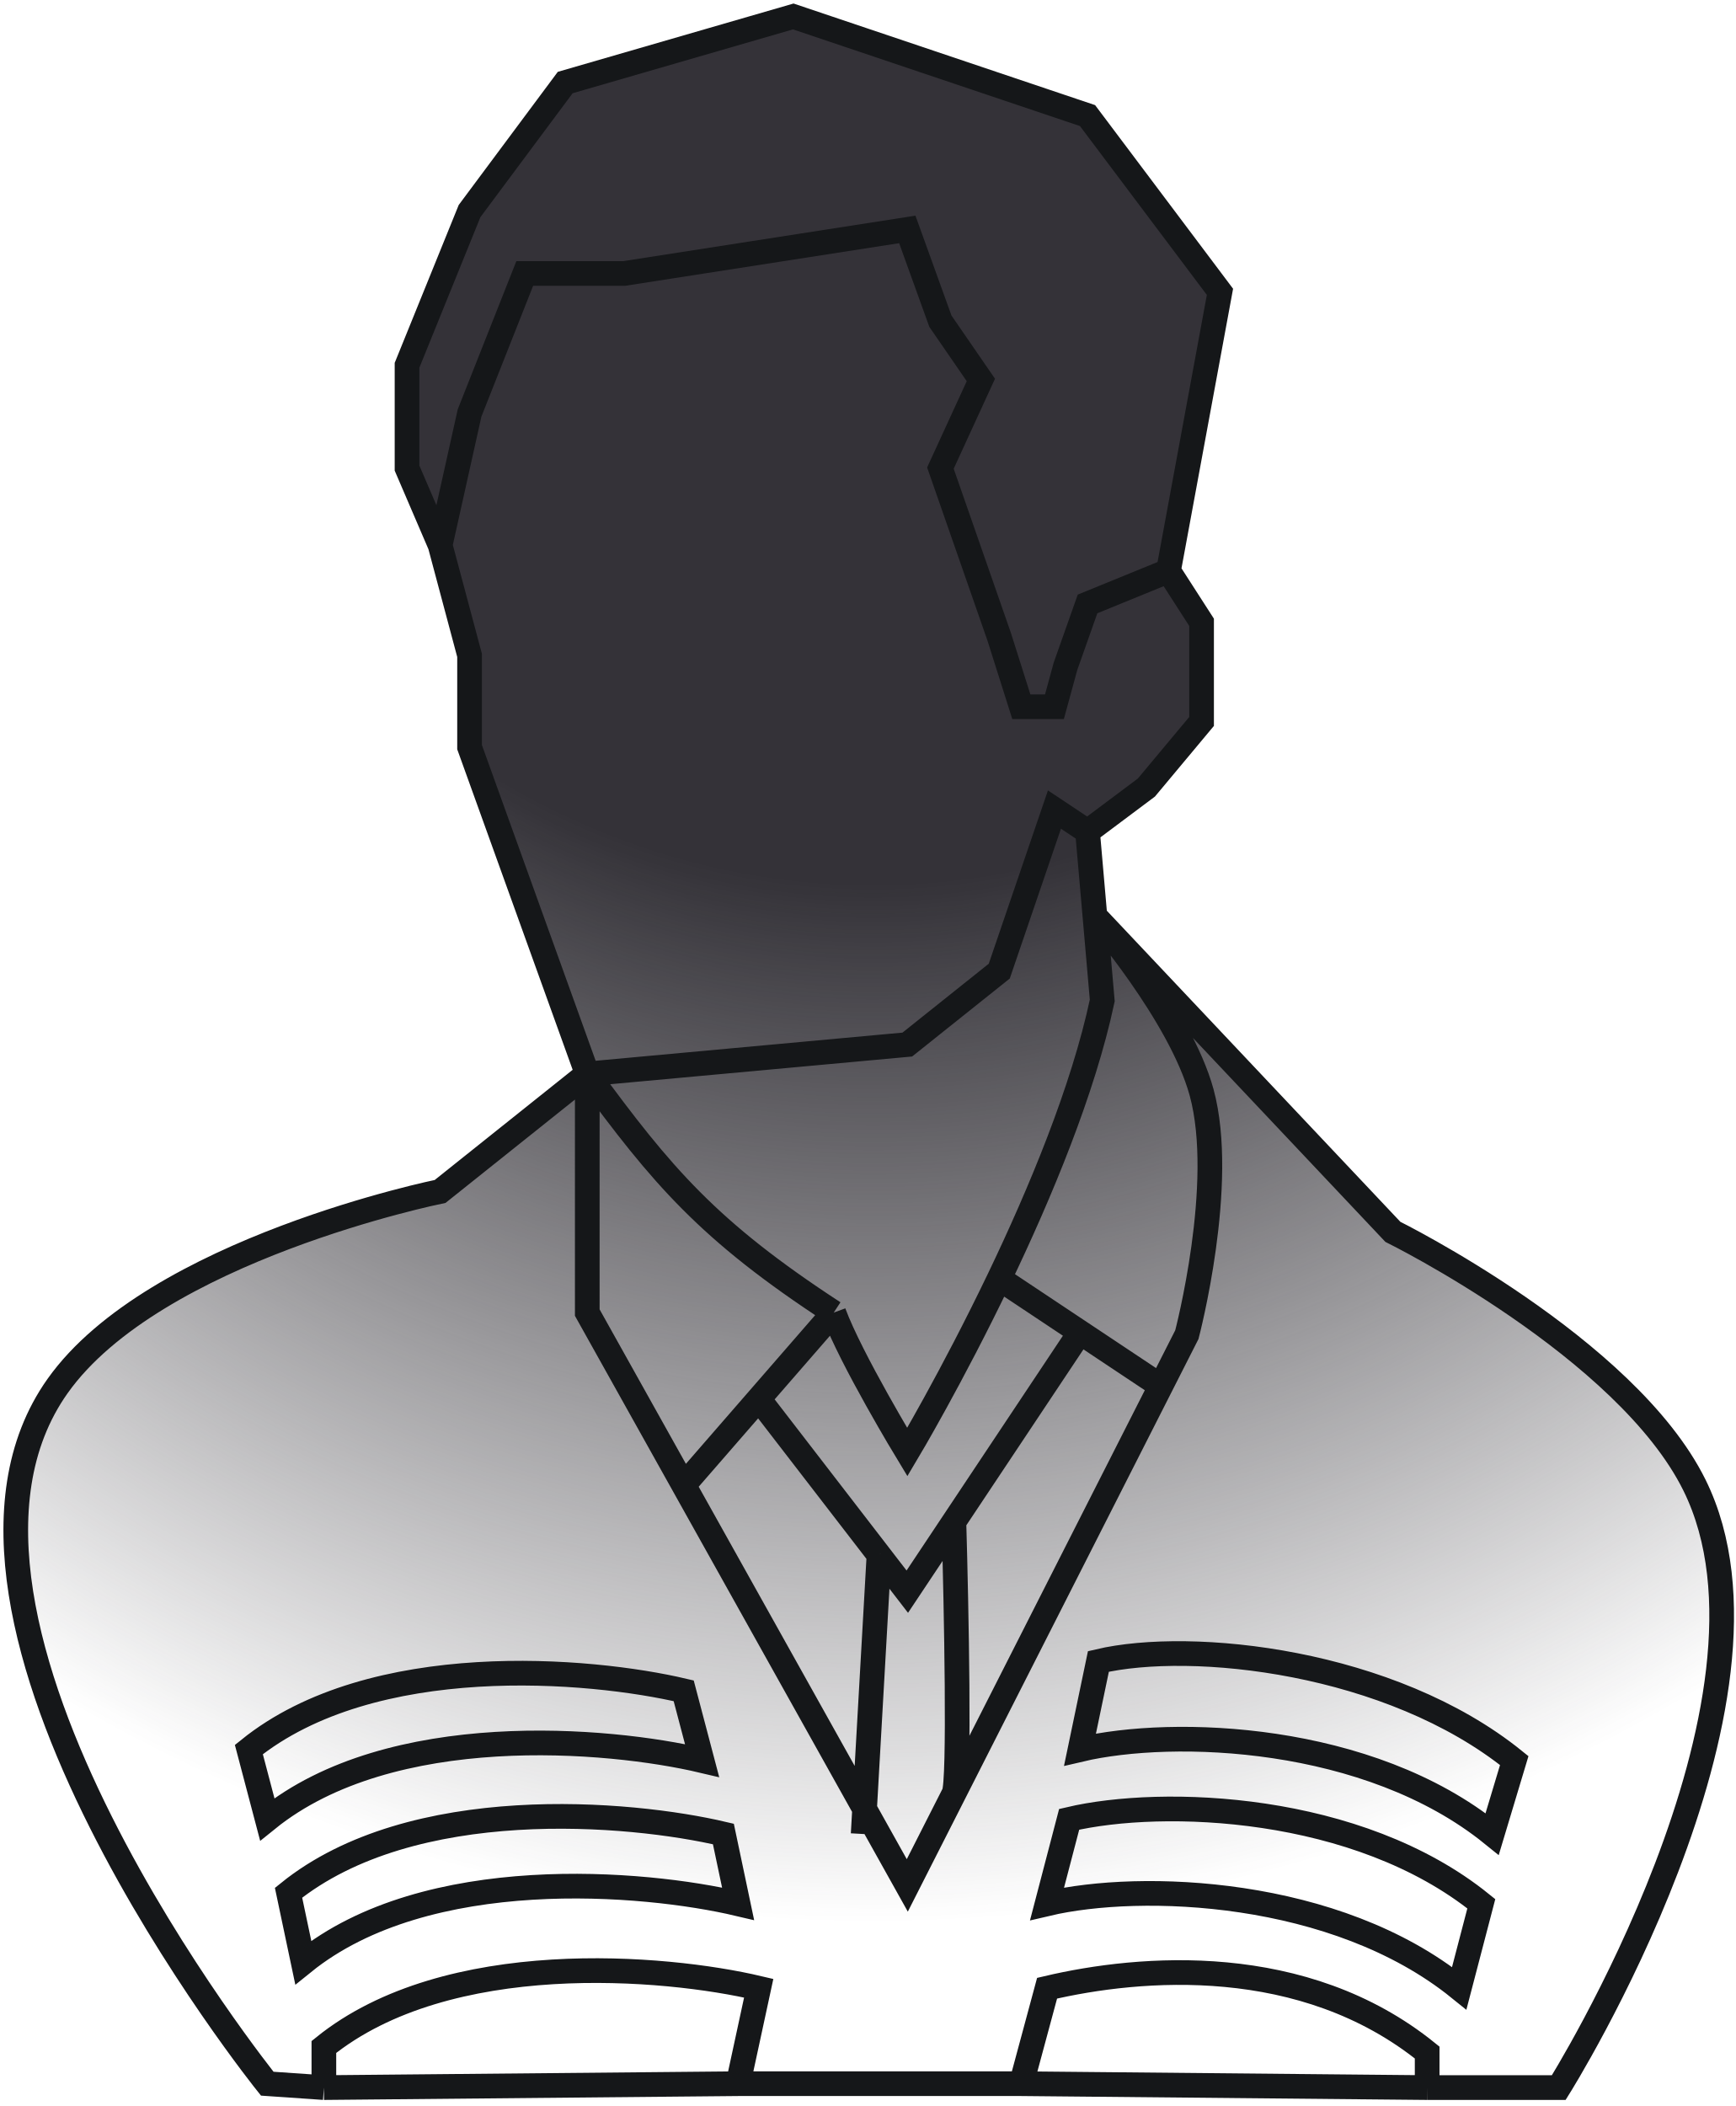
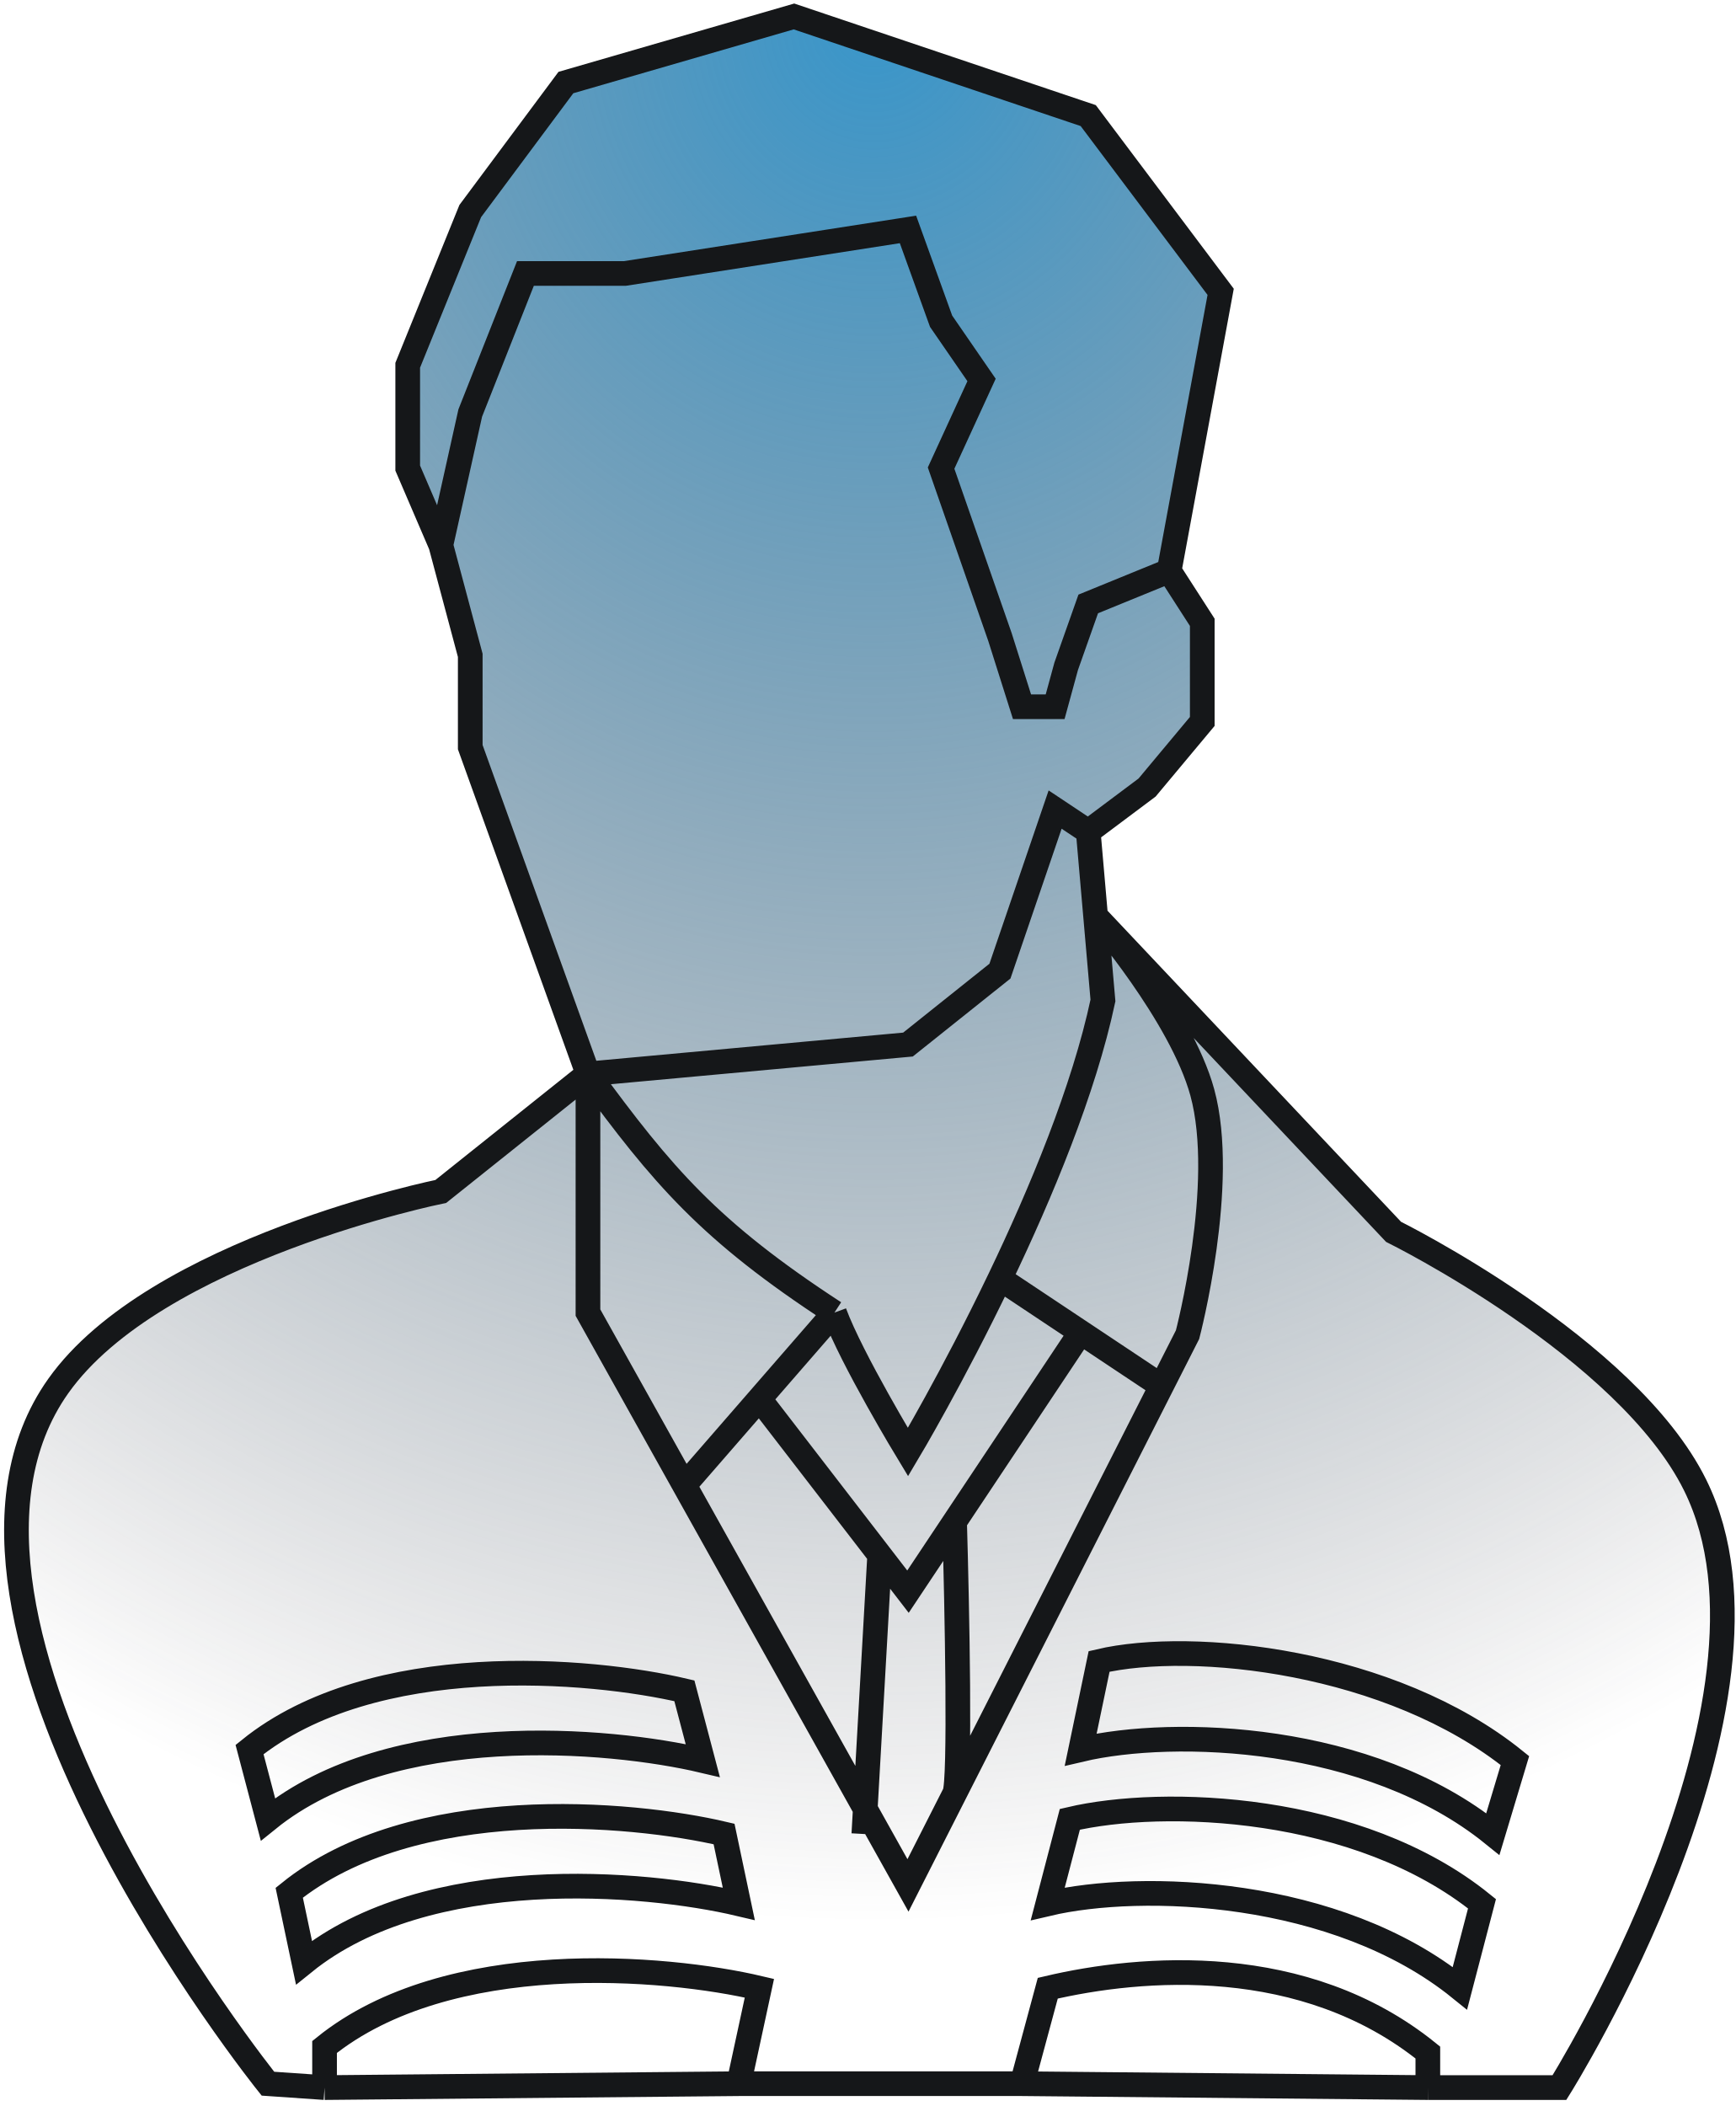
<svg xmlns="http://www.w3.org/2000/svg" width="211" height="256" viewBox="0 0 211 256" fill="none">
-   <path d="M57.085 79.663L53.508 66.273L49.483 56.9V44.402L57.085 25.656L68.712 10.034L96.438 2L132.213 14.051L148.312 35.475L142.052 69.397L146.076 75.646V87.697L139.369 95.731L132.213 101.087L133.108 111.353L169.33 149.738C169.33 149.738 197.713 163.77 206 180.535C218.99 206.814 189.5 253.762 189.5 253.762H173.5L124.164 253.288H89.73L39.374 253.762L32.49 253.288C32.49 253.288 -13.005 196.692 7 168.484C18.788 151.862 53.508 144.828 53.508 144.828L71.395 130.545L57.085 90.821V79.663Z" fill="url(#paint0_radial_5_53)" />
-   <path d="M53.508 66.273L57.085 79.663V90.821L71.395 130.545M53.508 66.273L57.085 50.204L63.793 33.244H75.867L110.301 27.888L114.326 39.046L119.245 46.187L114.326 56.9L121.481 77.431L124.164 85.911H128.189L129.53 81.002L132.213 73.414L142.052 69.397M53.508 66.273L49.483 56.9V44.402L57.085 25.656L68.712 10.034L96.438 2L132.213 14.051L148.312 35.475L142.052 69.397M71.395 130.545L110.301 126.974L121.481 118.048L128.189 98.409L132.213 101.087M71.395 130.545C80.446 142.889 86.073 149.598 101.357 159.557M71.395 130.545V159.557L83.117 180.535M71.395 130.545L53.508 144.828C53.508 144.828 18.788 151.862 7 168.484C-13.005 196.692 32.49 253.288 32.49 253.288L39.374 253.762M132.213 101.087L139.369 95.731L146.076 87.697V75.646L142.052 69.397M132.213 101.087L133.108 111.353M101.357 159.557C103.444 165.211 110.301 176.518 110.301 176.518C110.301 176.518 115.705 167.457 121.481 155.415M101.357 159.557L92.237 170.046M133.108 111.353L134.002 121.618C131.684 132.512 126.445 145.065 121.481 155.415M133.108 111.353C133.108 111.353 143.492 123.348 146.076 132.777C149.124 143.894 144.288 162.235 144.288 162.235L141.116 168.484M133.108 111.353L169.33 149.738C169.33 149.738 197.713 163.77 206 180.535C218.99 206.814 189.5 253.762 189.5 253.762H173.5M121.481 155.415L131.298 161.949M141.116 168.484L131.298 161.949M141.116 168.484L115.966 218.027M83.117 180.535L110.301 229.186L115.966 218.027M83.117 180.535L92.237 170.046M92.237 170.046L106.86 189.015M131.298 161.949L115.966 184.973M106.86 189.015L110.301 193.479L115.966 184.973M106.86 189.015L104.935 222.937M115.966 218.027C116.691 216.599 116.268 195.396 115.966 184.973M124.164 253.288L127.294 241.683C138.655 239.005 158.474 237.36 173.5 249.5V253.762M124.164 253.288L173.5 253.762M124.164 253.288H89.73M89.73 253.288L92.237 241.683C80.877 239.005 54.4 236.684 39.374 248.825V253.762M89.73 253.288L39.374 253.762M83.117 205.53C71.757 202.852 45.279 200.531 30.254 212.671L32.49 221.152C47.516 209.011 73.993 211.332 85.353 214.01L83.117 205.53ZM133.534 201.959C144.895 199.281 169.062 201.87 184.088 214.01L181.404 222.937C166.379 210.797 142.659 209.993 131.298 212.671L133.534 201.959ZM129.978 221.152C141.338 218.474 165.058 219.277 180.084 231.417L177.401 241.683C162.375 229.543 138.655 228.739 127.294 231.417L129.978 221.152ZM87.942 222.937C76.581 220.259 50.104 217.938 35.078 230.078L36.867 238.559C51.893 226.418 78.37 228.739 89.73 231.417L87.942 222.937Z" stroke="#151719" stroke-width="3" />
+   <path d="M57.169 79.663L53.591 66.273L49.566 56.9V44.402L57.169 25.656L68.796 10.034L96.522 2L132.297 14.051L148.396 35.475L142.135 69.397L146.16 75.646V87.697L139.452 95.731L132.297 101.087L133.191 111.353L169.414 149.738C169.414 149.738 197.797 163.77 206.083 180.535C219.073 206.814 189.583 253.762 189.583 253.762H173.583L124.247 253.288H89.814L39.457 253.762L32.573 253.288C32.573 253.288 -12.921 196.692 7.083 168.484C18.871 151.862 53.591 144.828 53.591 144.828L71.479 130.545L57.169 90.821V79.663Z" fill="url(#paint0_radial_5_53)" />
+   <path d="M53.591 66.273L57.169 79.663V90.821L71.479 130.545M53.591 66.273L57.169 50.204L63.877 33.244H75.951L110.384 27.888L114.409 39.046L119.328 46.187L114.409 56.9L121.564 77.431L124.247 85.911H128.272L129.614 81.002L132.297 73.414L142.135 69.397M53.591 66.273L49.566 56.9V44.402L57.169 25.656L68.796 10.034L96.522 2L132.297 14.051L148.396 35.475L142.135 69.397M71.479 130.545L110.384 126.974L121.564 118.048L128.272 98.409L132.297 101.087M71.479 130.545C80.529 142.889 86.156 149.598 101.441 159.557M71.479 130.545V159.557L83.2 180.535M71.479 130.545L53.591 144.828C53.591 144.828 18.871 151.862 7.083 168.484C-12.921 196.692 32.573 253.288 32.573 253.288L39.457 253.762M132.297 101.087L139.452 95.731L146.16 87.697V75.646L142.135 69.397M132.297 101.087L133.191 111.353M101.441 159.557C103.528 165.211 110.384 176.518 110.384 176.518C110.384 176.518 115.789 167.457 121.564 155.415M101.441 159.557L92.321 170.046M133.191 111.353L134.086 121.618C131.768 132.512 126.529 145.065 121.564 155.415M133.191 111.353C133.191 111.353 143.575 123.348 146.16 132.777C149.207 143.894 144.371 162.235 144.371 162.235L141.199 168.484M133.191 111.353L169.414 149.738C169.414 149.738 197.797 163.77 206.083 180.535C219.073 206.814 189.583 253.762 189.583 253.762H173.583M121.564 155.415L131.382 161.949M141.199 168.484L131.382 161.949M141.199 168.484L116.049 218.027M83.2 180.535L110.384 229.186L116.049 218.027M83.2 180.535L92.321 170.046M92.321 170.046L106.944 189.015M131.382 161.949L116.049 184.973M106.944 189.015L110.384 193.479L116.049 184.973M106.944 189.015L105.018 222.937M116.049 218.027C116.774 216.599 116.351 195.396 116.049 184.973M124.247 253.288L127.378 241.683C138.738 239.005 158.558 237.36 173.583 249.5V253.762M124.247 253.288L173.583 253.762M124.247 253.288H89.814M89.814 253.288L92.321 241.683C80.96 239.005 54.483 236.684 39.457 248.825V253.762M89.814 253.288L39.457 253.762M83.2 205.53C71.84 202.852 45.363 200.531 30.337 212.671L32.573 221.152C47.599 209.011 74.076 211.332 85.436 214.01L83.2 205.53ZM133.618 201.959C144.978 199.281 169.145 201.87 184.171 214.01L181.488 222.937C166.462 210.797 142.742 209.993 131.382 212.671L133.618 201.959ZM130.061 221.152C141.421 218.474 165.142 219.277 180.167 231.417L177.484 241.683C162.458 229.543 138.738 228.739 127.378 231.417L130.061 221.152ZM88.025 222.937C76.665 220.259 50.187 217.938 35.162 230.078L36.951 238.559C51.976 226.418 78.453 228.739 89.814 231.417L88.025 222.937Z" stroke="#151719" stroke-width="3" />
  <defs>
-     <radialGradient id="paint0_radial_5_53" cx="0" cy="0" r="1" gradientUnits="userSpaceOnUse" gradientTransform="translate(106.132 2) rotate(90) scale(232 212.603)">
-       <stop offset="0.454" stop-color="#343238" />
-       <stop offset="1" stop-color="#343238" stop-opacity="0" />
+     <radialGradient id="paint0_radial_5_53" cx="0" cy="0" r="1" gradientUnits="userSpaceOnUse" gradientTransform="translate(106.215 2) rotate(90) scale(232 212.603)">
+       <stop stop-color="#3996CA" />
+       <stop offset="1" stop-color="#353238" stop-opacity="0" />
    </radialGradient>
  </defs>
</svg>
